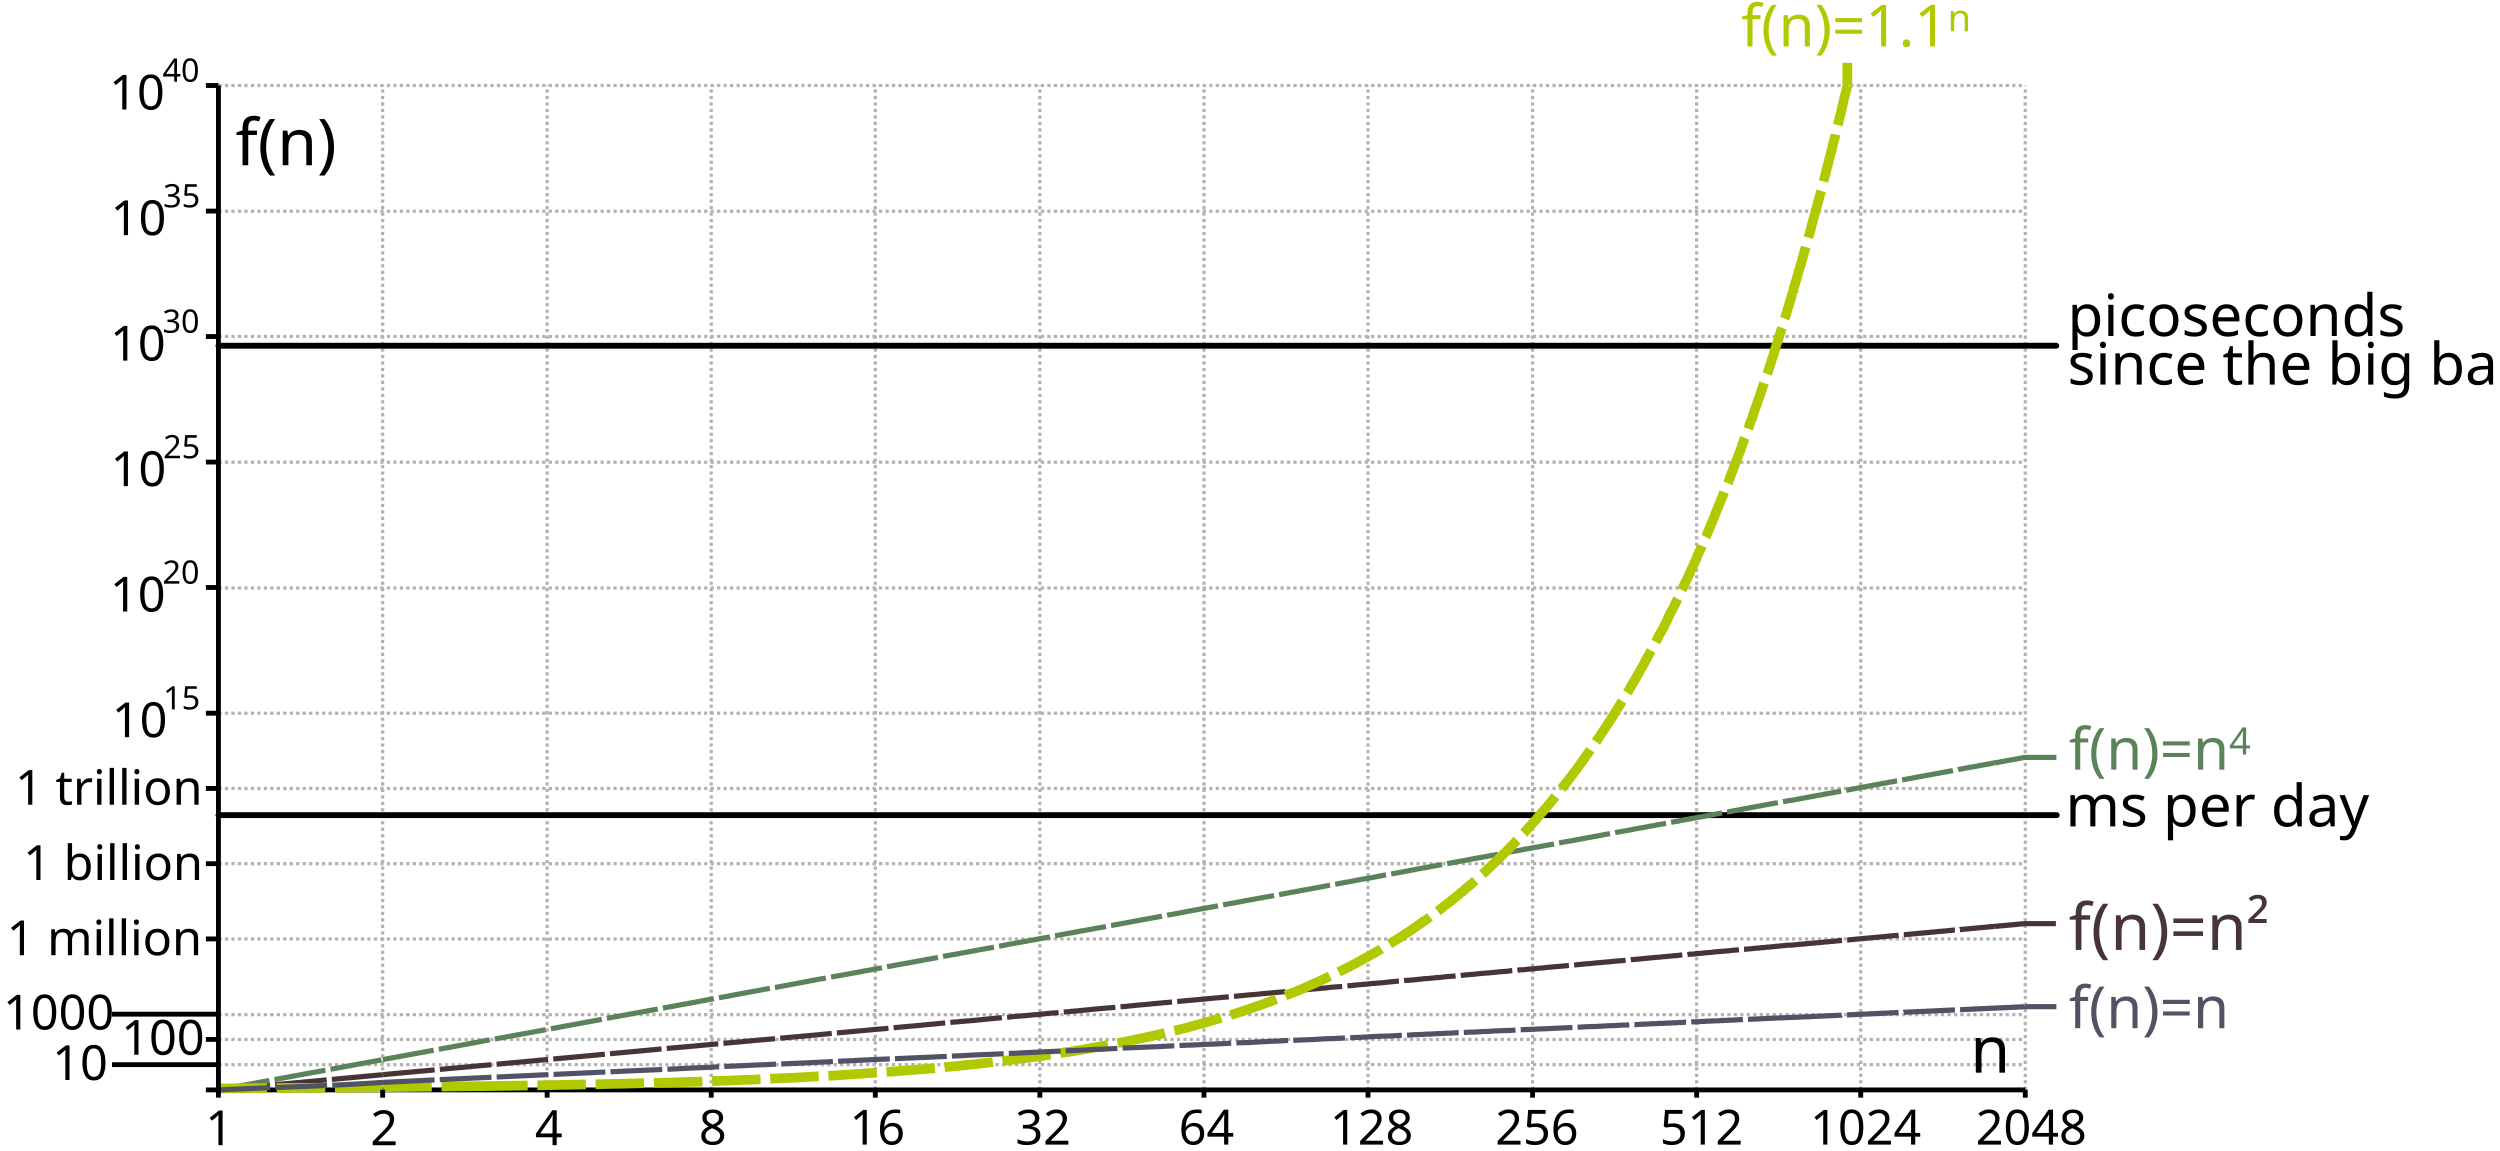
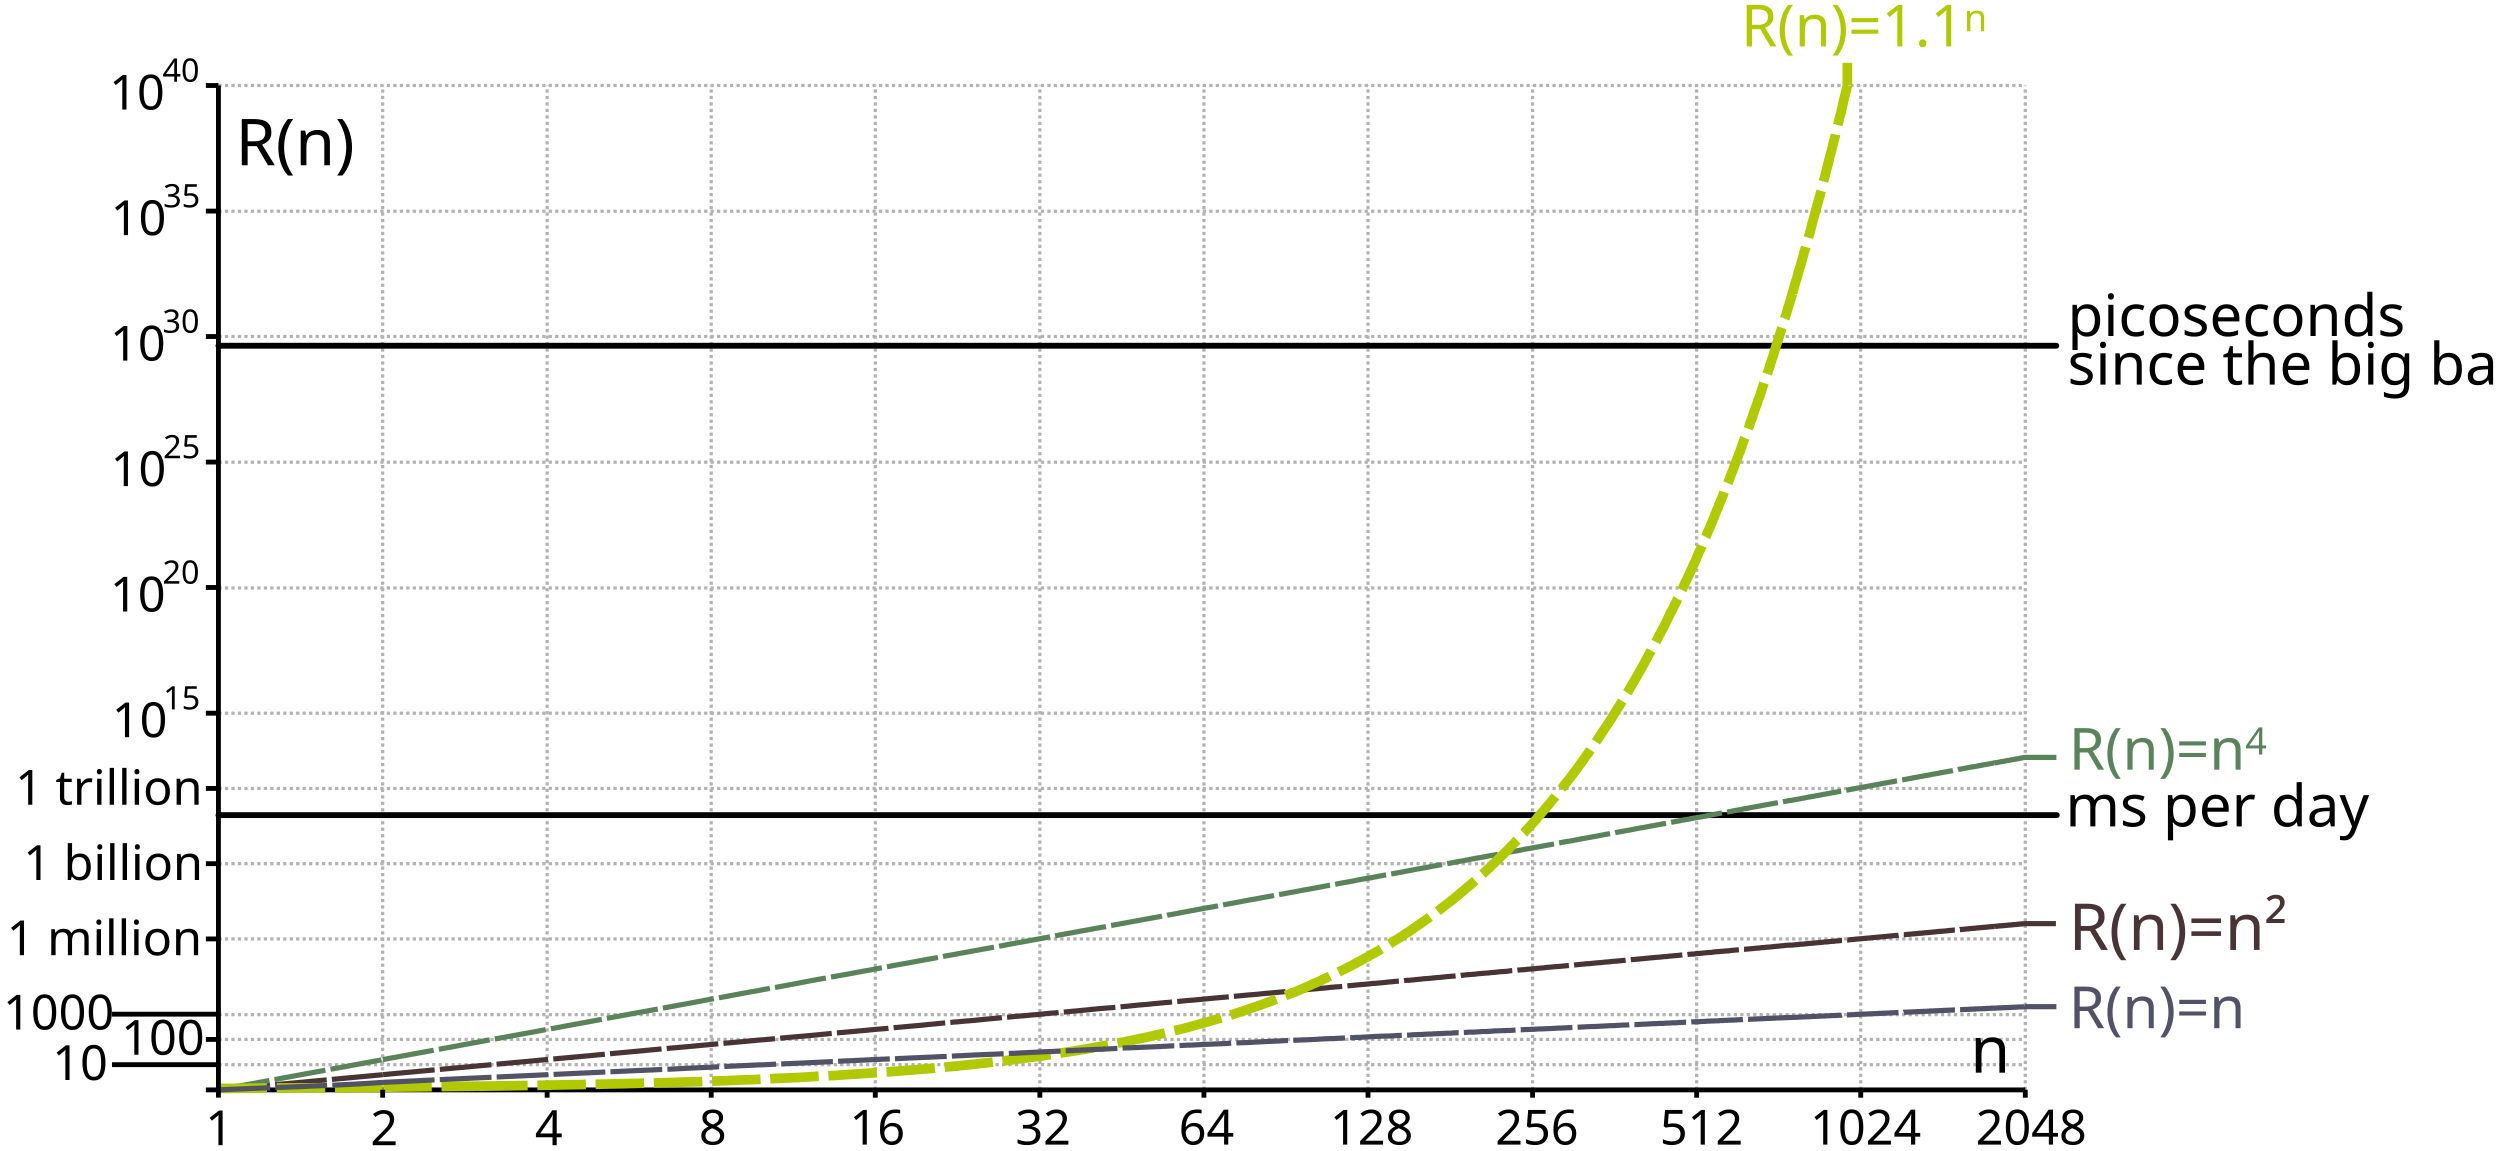
<svg xmlns="http://www.w3.org/2000/svg" height="237pt" viewBox="0 0 515 237" width="515pt">
  <g fill="none">
    <g stroke="#b2b2b2" stroke-dasharray=".667 .667 .667 .667" stroke-width=".667">
      <path d="m417.21 224.52v-206.9" />
      <path d="m44.998 214.12h372.2" />
      <path d="m44.998 219.32h372.2" />
      <path d="m44.998 209.02h372.2" />
      <path d="m44.998 17.614h372.2" />
      <path d="m44.998 43.514h372.2" />
      <path d="m44.998 193.42h372.2" />
      <path d="m44.998 162.42h372.2" />
      <path d="m44.998 121.12h372.2" />
      <path d="m44.998 69.314h372.2" />
      <path d="m44.998 177.92h372.2" />
      <path d="m44.998 146.92h372.2" />
      <path d="m44.998 95.214h372.2" />
      <path d="m78.828 224.52v-206.9" />
      <path d="m112.71 224.52v-206.9" />
      <path d="m146.51 224.52v-206.9" />
      <path d="m180.31 224.52v-206.9" />
      <path d="m214.21 224.52v-206.9" />
      <path d="m248.01 224.52v-206.9" />
      <path d="m281.81 224.52v-206.9" />
      <path d="m315.71 224.52v-206.9" />
      <path d="m349.51 224.52v-206.9" />
      <path d="m383.31 224.52v-206.9" />
    </g>
    <g stroke="#000">
      <path d="m44.998 167.92h378.7" stroke-linecap="round" stroke-linejoin="round" stroke-width="1.2" />
      <path d="m44.998 71.224h378.6" stroke-linecap="round" stroke-linejoin="round" stroke-width="1.2" />
      <g stroke-width="1">
        <path d="m42.408 224.52h374.8" />
        <path d="m112.71 226.12v-1.64" />
        <path d="m180.31 226.12v-1.64" />
        <path d="m383.31 226.12v-1.64" />
      </g>
    </g>
    <path d="m44.998 224.513 2.146-.186c9.994-.946 20-1.863 30-2.784l1.707-.154m338.2-31.12h6.465m-12.61.588.097-.031h.195l.049-.031h.244l.049-.031h.244l.049-.031h.39l.049-.031h.244l.049-.031h.293l.049-.031h.39l.049-.031h.195l.098-.031h.195l.049-.031h.39l.049-.031h.244l.048-.031h.244l.048-.031h.39l.098-.031h.146l.049-.031h.244l.049-.031h.39l.098-.031h.146l.049-.031h.39l.098-.031h.146m-48.33 4.455.195-.031h.146l.146-.031h.098l.292-.031.147-.031h.195l.293-.031.098-.031h.146l.147-.031h.487l.293-.031.244-.031.585-.062.147-.031h.195l.146-.031h.488l.147-.031.292-.031.585-.062h.243l.585-.062.244-.031.293-.031.146-.031h.487l.147-.031.244-.031.585-.062h.39l.146-.031.244-.031.098-.031h.39l.244-.031.146-.031h.146l.244-.031h.244l.243-.031.146-.031h.146l.244-.031h.243l.488-.062.244-.031h.243l.244-.031.243-.031.244-.031h.244l.488-.062h.244l.244-.031.244-.031.244-.031h.244l.195-.031.243-.031h.244l.244-.031.195-.031h.244l.244-.031.195-.031h.244l.195-.031.244-.031h.244l.195-.031.243-.031h.293l.098-.031.146-.031h.341l.244-.031.195-.031h.195l.243-.031.195-.031h.195l.244-.031.244-.031h.195l.098-.031h.293l.244-.031.195-.031h.244l.195-.031.195-.031h.195l.097-.031h.293l.244-.031.195-.031h.195l.098-.031h.293l.243-.031.195-.031h.195l.098-.031h.292l.39-.062h.195l.098-.031h.342l.049-.031h.439l.098-.031.098-.031h.244l.098-.031h.293l.098-.031h.292l.39-.062h.147l.098-.031h.292l.098-.031h.292l.391-.062h.146l.098-.031h.292l.049-.031h.341l.098-.031h.244l.098-.031h.244l.098-.031h.293l.146-.031.195-.031h.195l.049-.031h.293l.049-.031h.293l.097-.031h.244l.098-.031h.244l.098-.031h.244l.098-.031h.292l.049-.031h.293l.049-.031h.292l.049-.031h.292l.098-.031h.195l.097-.031h.244l.098-.031h.244l.049-.031h.293l.098-.031h.195l.097-.031h.244l.098-.031h.243l.049-.031h.243l.098-.031h.244l.098-.031h.195l.098-.031h.244l.098-.031h.39l.098-.031h.195l.098-.031h.244l.049-.031h.244l.049-.031h.244l.098-.031h.244l.049-.031h.39l.049-.031h.292m-332 30.53 1.609-.155c5.609-.488 11.22-1.05 16.83-1.547l1.366-.124 1.414-.124c7.391-.706 14.8-1.349 22.19-2.042l1.317-.124 1.268-.124c4.449-.399 8.92-.818 13.36-1.238l1.804-.154 1.756-.155c2.569-.239 5.136-.48 7.706-.711l2.78-.247 1.366-.124 1.317-.124 1.268-.124 1.22-.093 2.341-.216 2.292-.217 2.195-.186 2.049-.186 2-.185 1.902-.186 1.854-.186 1.756-.154 1.707-.155 1.658-.154.781-.062c1.444-.181 3.056-.278 4.536-.403l.829-.093.927-.093c2.04-.165 4.123-.394 6.145-.557l.829-.093.732-.062.683-.062 1.17-.124 1.024-.093 1.073-.093.537-.062.537-.031.975-.093 1.024-.093.585-.031.585-.062.683-.062c1.481-.141 2.954-.309 4.438-.433l.634-.062.536-.062c.781-.064 1.692-.096 2.439-.217l.488-.031.537-.062c1.264-.033 2.493-.264 3.756-.309l.537-.062.439-.031c.622-.106 1.452-.154 2.097-.216l.39-.031.487-.031.488-.062 1.122-.093 1.073-.093.537-.062.439-.031.39-.031.341-.031 1.171-.124.683-.062.39-.031.488-.062.927-.093.975-.093.439-.031.39-.031.341-.031.293-.031.536-.031.488-.031.243-.031.342-.031.731-.062.829-.093.829-.062.829-.093 1.512-.155 1.512-.124.731-.062.781-.093.732-.062.634-.062.293-.031h.195l.439-.062.39-.031h.244l.244-.031.585-.062 1.366-.124.634-.062 1.219-.124 1.219-.093 2.341-.216 2.244-.216 2.146-.186 2.049-.186 1.951-.186.975-.093.927-.062.927-.093.878-.093 1.756-.155 1.707-.155 1.658-.155.781-.093 2.341-.185.731-.093 2.195-.186.341-.031.342-.031.292-.031.39-.031.439-.031.487-.062.439-.062.439-.031.683-.062.634-.031.683-.062.634-.062.878-.093.342-.031.39-.031.439-.062.78-.062.342-.031.293-.031.536-.031 1.17-.124.537-.062h.292l.293-.031.341-.031.78-.062.342-.031.292-.031.244-.031.244-.031.292-.031.341-.031 1.024-.093.293-.031.243-.031.488-.031.488-.062h.244l.243-.031.292-.031.39-.031h.342l.293-.031.243-.031h.244l.195-.031.244-.031.293-.031.293-.031.341-.031.292-.031.488-.062.878-.062h.195l.243-.031.585-.062.292-.031.293-.031.244-.031h.391l.243-.031.537-.062.537-.062.585-.062h.293l.244-.031.195-.031h.39l.195-.031.243-.031h.292l.293-.031.244-.031.39-.062h.195l.195-.031.488-.062.488-.031.781-.062.488-.031.487-.062.488-.062.439-.031.342-.031.39-.031.439-.031.488-.031.439-.062.439-.031.683-.062.439-.062.439-.031.878-.062h.146l.195-.031h.146l.146-.031.39-.062.439-.031.83-.062.439-.062.39-.031h.146l.146-.031h.293l.39-.031.39-.062.78-.062.78-.062h.147l.146-.031.098-.031h.146l.342-.031.39-.031.732-.062.341-.062.39-.031.732-.062.683-.062.244-.031h.293l.341-.031.342-.031.634-.062 1.366-.124 1.268-.124.633-.062.634-.062.878-.093h.341l.585-.062.585-.062.585-.062.585-.031.536-.062.585-.062.585-.031.536-.062.537-.062.536-.031.537-.062.536-.031.537-.062.488-.062.536-.031.244-.031.244-.031.292-.031h.342l.488-.062.488-.031.487-.062.488-.031.439-.062.488-.031.585-.062.244-.031h.195l.488-.062.439-.031h.195l.244-.031.293-.031.293-.031.244-.031h.195l.439-.031.39-.062.244-.031h.292l.244-.031.195-.031.439-.031h.195l.195-.031.244-.031.293-.031.195-.031h.195l.195-.031h.439l.292-.031.39-.062.195-.031h.195l.244-.031h.439l.585-.093.195-.031h.244l.78-.062.195-.031.243-.031.39-.031.195-.031h.244l.39-.031h.146l.39-.062.244-.031.146-.031h.195l.195-.031h.244l.146-.031h.195l.195-.031h.244l.195-.031h.146l.146-.031h.195l.195-.031h.439l.147-.031.39-.062.341-.031.39-.031.342-.031.39-.031.341-.031.195-.031h.195l.147-.031h.146l.195-.031h.195l.341-.031.39-.031.341-.031.683-.062.147-.031h.146l.195-.031h.195l.146-.031h.342l.195-.031.195-.031.146-.031h.439l.195-.031.146-.031h.146l.195-.031h.195l.342-.031.292-.031.341-.031.195-.031h.146l.097-.031h.146l.147-.031h.195l.342-.031.292-.031.146-.031h.195l.293-.031.292-.031.146-.031h.195l.293-.031h.293l.292-.031" stroke="#483434" stroke-dasharray="10.668 1.067 10.668 1.067" stroke-width="1.067" />
    <path d="m44.998 224.513 2.146-.402c10-1.828 20-3.666 30-5.506l1.707-.309m338.3-62.27h6.465m-12.76 1.145.146-.031.146-.031h.146l.146-.031.147-.031.146-.031.147-.031.146-.031.146-.031.146-.031h.146l.146-.031.098-.031h.097l.049-.031h.049l.147-.031.098-.031h.097l.049-.031h.049l.146-.031.098-.031h.195l.147-.031.146-.031.146-.031.146-.031.146-.031h.146l.147-.031.146-.031.147-.031.146-.031.146-.031h.098l.146-.031.147-.031.146-.031.146-.031.146-.031.146-.031h.097l.146-.031.147-.031.146-.031.146-.031h.098m-48.33 8.878.195-.031.293-.062h.098l.292-.062.147-.031.195-.031.293-.062.098-.031h.146l.147-.031.195-.031.585-.124.244-.031.585-.124.147-.031.195-.031.146-.031h.146l.195-.062.146-.031h.147l.292-.062.585-.124.243-.031.293-.062.292-.031.244-.062.293-.062.146-.031h.146l.195-.062.146-.031h.147l.244-.062.293-.062.292-.031.244-.062.146-.031h.146l.244-.062.098-.031h.097l.147-.031.146-.031.244-.031.146-.031.146-.031.244-.031.244-.062.243-.031.292-.062.244-.031.243-.062.244-.031.244-.062.244-.031.243-.062.244-.031.243-.062.244-.031.244-.062.244-.031.244-.062.488-.062.244-.062.244-.031.244-.062.195-.031.243-.031.244-.062.244-.031.195-.031.244-.062.244-.031.195-.062.244-.031.195-.031.244-.062.244-.031.195-.031.243-.031.195-.062.098-.031h.098l.292-.062.098-.031h.097l.244-.031.195-.031.195-.062.243-.031.391-.062.244-.062.244-.031.195-.031.195-.062.195-.031.244-.031.195-.031.244-.062.195-.031.195-.031.195-.031.195-.062.195-.031.244-.031.195-.031.195-.031.195-.062.195-.031.243-.031.195-.031.195-.031.195-.062.195-.031.39-.062.195-.031.244-.062.195-.031.146-.031.195-.031.146-.031h.098l.098-.031h.049l.195-.031.195-.062.195-.031.195-.031.195-.031.39-.062.147-.031.195-.031.195-.062.39-.062.391-.062.146-.031.39-.062h.049l.195-.062.146-.031.098-.031h.049l.39-.062.146-.031.39-.062.146-.031.39-.062.146-.031.098-.031h.097l.146-.031.195-.031.195-.031.146-.031.195-.062h.146l.195-.062.146-.031h.195l.098-.031.097-.031.147-.031.098-.031h.098l.146-.031.098-.031h.098l.147-.031.098-.031h.097l.146-.031.146-.031.097-.031h.098l.146-.031.098-.031h.097l.293-.062.098-.031h.097l.146-.031.146-.031.097-.031h.244l.195-.062h.146l.146-.031.146-.031.098-.031h.098l.147-.031.098-.031h.098l.048-.031h.049l.098-.031h.098l.146-.031.098-.031h.098l.049-.031h.049l.098-.031h.097l.293-.062.098-.031h.097l.147-.031.146-.031h.146l.146-.031.146-.031.098-.031h.098l.146-.031.147-.031.146-.031.293-.062.097-.031h.098m-332 61.13 1.609-.309c5.611-1.029 11.23-2.039 16.83-3.093l1.366-.247 1.414-.278c7.419-1.299 14.79-2.716 22.19-4.052l1.317-.247 1.268-.247c4.452-.82 8.914-1.617 13.36-2.444l1.804-.34 1.756-.309c2.56-.466 5.131-.998 7.706-1.423l2.78-.526 1.366-.247 1.317-.248 1.268-.216 1.22-.247 2.341-.402 2.292-.433 2.195-.402 2.049-.402 2-.371 1.902-.34 1.854-.34 1.756-.309 1.707-.309 1.658-.309.781-.154c1.531-.226 2.997-.583 4.536-.835l.829-.154.927-.186c2.017-.338 4.137-.738 6.145-1.114l.829-.154.732-.124.683-.124.585-.124.585-.093 1.024-.216 1.073-.186 1.073-.185.975-.186 1.024-.186.585-.093.585-.124.683-.124c1.475-.278 2.957-.538 4.438-.804l.634-.124.536-.093c.741-.149 1.709-.362 2.439-.464l.488-.093.537-.093c1.239-.225 2.517-.468 3.756-.681l.537-.093.439-.093c.71-.099 1.399-.269 2.097-.371l.39-.093.487-.093.488-.093 1.122-.216 1.609-.279.439-.093.39-.062.341-.062.585-.124.585-.093.683-.124.39-.062.488-.093.927-.186.975-.155.439-.093.39-.062.341-.062.293-.062.536-.093.488-.093.243-.062.342-.062.731-.124 2.488-.464 3.024-.557.731-.124.781-.154.732-.124.634-.124.293-.062.195-.031.439-.093.39-.062.244-.031.244-.062.585-.093 1.366-.247.634-.124 1.219-.247 1.219-.217 2.341-.433 2.244-.402 2.146-.402 2.049-.371 2.926-.557.927-.155 1.805-.34 1.756-.309 1.707-.309 1.658-.309.781-.155.78-.124 1.561-.309.731-.124.732-.123.732-.155.732-.124.341-.062.342-.062.292-.062.39-.062.439-.093.487-.093.439-.062.439-.093.683-.124.634-.124.683-.124.634-.124.585-.093.293-.062.342-.062.39-.062.439-.093.39-.093.39-.062.342-.062.293-.062.536-.093 1.17-.185.537-.093.585-.124.341-.062.39-.093.39-.062.342-.062.292-.062.244-.031.244-.031.292-.062 1.366-.247.293-.062.243-.031.488-.093.488-.093.244-.031.243-.062.292-.062.39-.062.342-.062.293-.062.243-.062.244-.031.195-.031.244-.062.585-.124.341-.031.292-.062.488-.093.439-.062.439-.093.195-.031.243-.062.585-.124.292-.031.293-.062.244-.031.195-.062.195-.031.243-.031.537-.093.537-.093.585-.124.293-.031.244-.062.195-.031.39-.062.195-.031.243-.062.292-.062.293-.031.244-.062.39-.062.195-.031.195-.031.975-.186.391-.093.39-.062.975-.185.488-.093.439-.062.342-.062.39-.062.439-.093.488-.093.439-.093.439-.062.683-.124.878-.185.439-.093.439-.062.146-.031.195-.031.292-.062.39-.093.439-.062.83-.124.439-.093.39-.062.146-.031.146-.031.293-.062.39-.093 1.17-.186.39-.093.39-.062.293-.062h.098l.146-.031.342-.062.39-.062.732-.155 1.463-.247.683-.124.244-.062.293-.062.683-.124.634-.124.683-.124.683-.093 1.902-.371.634-.124.585-.093.292-.062.341-.062.585-.093.292-.062.293-.062.585-.093.585-.124.536-.093.293-.062.293-.062.585-.093.536-.093.537-.093.243-.062.293-.062.537-.093 1.073-.186.488-.093.536-.093.244-.031.244-.062.292-.062.342-.062.244-.062.244-.031.488-.093.487-.093.488-.062.439-.093.488-.093.585-.123.244-.031.195-.031.244-.031.244-.062.439-.093.195-.031.244-.031.585-.124.244-.031.195-.031.244-.062.585-.093.244-.062.292-.062.244-.031.195-.031.243-.062.195-.031.39-.062.244-.031.293-.062.195-.062.195-.031.39-.062.244-.062.292-.031.195-.031.195-.031.195-.031.195-.062.244-.062.243-.031.39-.062.391-.062.195-.062.244-.031.39-.062.39-.062.195-.062.243-.031.39-.062.195-.062.244-.031.39-.062.146-.031.195-.031.195-.062.244-.031.146-.031.195-.031.195-.062.244-.031.146-.031.195-.031.195-.031.244-.031.195-.031.293-.062.195-.031.195-.062.244-.031.195-.031.147-.031.39-.062.341-.062.195-.062.195-.031.342-.062.39-.062.341-.062.39-.062.293-.062.195-.062.195-.031.146-.031h.195l.195-.031.195-.062.341-.062.342-.062.341-.062.293-.062.195-.031.195-.031.292-.062.195-.031.195-.031.342-.062.293-.062.146-.031.195-.031.292-.062.195-.031.195-.031.342-.062.292-.062.341-.062.195-.031.146-.031.097-.031h.146l.147-.031.195-.031.342-.062.292-.062.146-.031.195-.031.293-.062.292-.031.146-.031.195-.031.585-.124.292-.062" stroke="#5b835b" stroke-dasharray="10.668 1.067 10.668 1.067" stroke-width="1.067" />
    <path d="m44.998 224.213h2.146c9.997-.134 20-.091 30-.217h1.707m301.7-206.4v-4.639m-.115 5.133.115-.495m-.359 1.578.244-1.083m-11.22 42.38.049-.217.098-.216.049-.186.049-.217.049-.247.098-.278.146-.557.147-.525.195-.526.146-.557.098-.278.049-.247.098-.433.097-.217.049-.217.147-.526.195-.526.293-1.083.146-.557.098-.279.049-.247.098-.433.098-.186.049-.217.049-.247.098-.278.146-.557.292-1.052.147-.526.195-.557.146-.557.098-.278.049-.247.098-.433.049-.185.049-.216.049-.248.098-.278.147-.557.292-1.052.293-1.083.146-.557.098-.278.049-.247.098-.433.098-.186.048-.217.049-.247.098-.278.146-.557.292-1.083.244-1.052.293-1.083.292-1.052.195-.866.049-.248.097-.278.147-.557.244-1.052.293-1.082.292-1.052.244-1.083.146-.557.146-.526.146-.526.098-.526.195-.866.049-.248.098-.278.146-.557.244-1.052.146-.557.146-.526.244-1.052.244-1.083.243-1.083.292-1.052m-281.5 204.6 1.414-.031c7.381-.095 14.81-.234 22.19-.371l1.317-.031 1.268-.031c4.458-.056 8.905-.232 13.36-.309l1.804-.062 1.756-.062c2.568-.012 5.143-.218 7.706-.247l2.78-.124 1.366-.062 1.317-.031 1.268-.062 1.22-.062 2.341-.124 2.292-.093 2.195-.093 2.049-.124 2-.124 1.902-.093 1.854-.093 1.756-.124 1.707-.124 1.658-.093.781-.062c1.439-.062 3.072-.21 4.536-.309l.829-.062.927-.062c2.046-.174 4.102-.31 6.145-.495l.829-.062.732-.062.683-.062.585-.062.585-.031 1.024-.124 1.073-.093.537-.062.537-.031.975-.124 1.024-.093.585-.062.585-.062.683-.062c1.499-.234 2.957-.301 4.438-.525l.634-.062.536-.062c.805-.133 1.633-.177 2.439-.309l.488-.062.537-.062c1.214-.191 2.544-.309 3.756-.495l.537-.062.439-.062c.702-.097 1.401-.194 2.097-.309l.39-.062.487-.062.488-.093 1.122-.186 1.073-.154.537-.093.439-.062.39-.062.341-.062 1.171-.186.683-.124.39-.062.488-.093.927-.186.975-.154.439-.093.39-.062.341-.062.293-.062.536-.093.488-.062.243-.062.342-.062.731-.155.829-.154.829-.186.829-.155 1.512-.34 1.512-.309.731-.155.781-.186.732-.155.634-.154.293-.062.195-.062.439-.093.39-.093.488-.124.585-.155 1.366-.309.634-.154 1.219-.309 1.219-.34 2.341-.65 2.244-.65 2.146-.619 2.049-.65 1.951-.65.975-.34.927-.31 1.805-.619 1.756-.65 1.707-.649 1.658-.65 2.341-.928.781-.34.731-.341.732-.309.732-.341.732-.309.683-.309.292-.155.39-.186.439-.185.487-.247.439-.217.439-.186.342-.186.341-.154.634-.309.683-.34.634-.309.585-.31.293-.124.342-.185.39-.217.439-.217.78-.433.342-.186.293-.155.536-.309 1.17-.649.537-.309.292-.124.293-.186.341-.217.78-.433.342-.216.536-.341.244-.124.292-.186 1.366-.866.293-.186.243-.124 1.22-.773.243-.186.292-.217.39-.216.342-.217.293-.217.488-.309.195-.155.244-.154.585-.433.341-.217.292-.217.244-.186.244-.154.439-.31.439-.309.195-.154.243-.186.293-.186.292-.247.292-.217.293-.186.244-.186.195-.124.195-.155.243-.185.244-.216.293-.217.537-.433.878-.65.244-.185.195-.186.195-.124.195-.155.195-.185.243-.217.585-.433.244-.217.195-.185.195-.155.195-.124.195-.186.244-.185.244-.247.244-.217.244-.186.195-.186.195-.123.195-.155.195-.186.975-.866.488-.433.439-.402.195-.186.147-.124.195-.155.195-.186.195-.186.243-.247.488-.433.439-.433.243-.247.195-.186.195-.155.293-.309.195-.154.195-.186.244-.248.439-.433.439-.433.243-.247.195-.186.146-.154.195-.155.292-.309.195-.186.195-.247.439-.433.83-.866.439-.433.195-.247.195-.186.585-.619.195-.185.195-.248.39-.433.78-.866.39-.433.39-.402.147-.186.146-.124.098-.155.146-.186.146-.216.585-.65.732-.835.731-.866.732-.866.341-.433.341-.402.244-.309.147-.155.146-.186.683-.866.634-.866.683-.835.683-.866.634-.866.634-.835.633-.866.634-.866.585-.835.292-.433.341-.433.585-.866.585-.835.585-.866.585-.866.536-.835.585-.866.585-.866.536-.835.537-.866.536-.866.537-.835.536-.866.537-.866.488-.866.536-.835.488-.866.146-.247.146-.278.195-.278.146-.247.488-.866.488-.866.487-.866.488-.835.439-.866.488-.866.146-.247.292-.557.146-.247.244-.433.195-.433.488-.866.439-.835.195-.433.244-.433.146-.247.293-.557.146-.247.244-.433.195-.433.439-.866.39-.866.146-.247.098-.278.146-.278.146-.247.244-.433.195-.433.439-.835.195-.403.097-.216.098-.247.146-.247.098-.309.146-.279.147-.247.195-.433.195-.402.195-.402.098-.217.097-.247.146-.247.098-.309.147-.279.146-.247.195-.433.195-.402.195-.402.098-.217.097-.247.098-.247.147-.31.146-.278.097-.247.195-.433.195-.402.195-.402.098-.217.098-.247.097-.247.098-.309.146-.279.098-.247.195-.433.195-.402.195-.402.097-.217.098-.247.098-.247.098-.309.146-.279.098-.247.195-.433.097-.186.098-.216.098-.248.098-.278.146-.309.098-.247.098-.248.098-.216.195-.402.146-.402.195-.433.097-.248.098-.278.147-.309.098-.247.098-.217.048-.216.195-.433.098-.247.097-.279.146-.278.098-.247.098-.217.049-.216.195-.433.098-.248.098-.278.146-.278.097-.247.195-.433.146-.433.146-.433.195-.433.098-.248.097-.278.146-.279.098-.247.195-.433.049-.216.098-.217.098-.247.098-.309.097-.278.098-.247.098-.217.049-.217.098-.186.097-.216.098-.247.098-.279.098-.309.098-.248.098-.216.049-.217.195-.433.098-.248.195-.557.098-.247.098-.216.048-.216.195-.433.098-.247.195-.557.097-.247.098-.217.098-.433.098-.216.098-.247.097-.31.098-.278.098-.247.098-.217.049-.217.097-.185.098-.217.098-.248.293-.835.195-.557.049-.279.098-.247.098-.217.049-.216.098-.186.098-.217.098-.247.098-.278.048-.309.098-.247.098-.217.098-.433.098-.217.097-.247.195-.557.098-.248.097-.216.098-.433.098-.217.39-1.052.195-.557.049-.278.097-.247.098-.217.098-.433.098-.217.098-.247.049-.278.098-.278.098-.247.098-.217.098-.433.098-.217.098-.247.293-.835.195-.526.146-.526.098-.217.097-.433.098-.217.146-.526.195-.526.195-.557.049-.278.098-.247.097-.433.098-.216.049-.217.147-.526.195-.526.195-.557.049-.278.098-.248.097-.217.098-.433.098-.217.146-.526.195-.526.146-.557.098-.279.049-.247.049-.216.098-.217.049-.217.098-.216.146-.526.195-.526.147-.557.098-.279.049-.247.049-.217.097-.216.049-.186.098-.217.049-.247.098-.278.146-.557.195-.557.049-.278.098-.247m-290.3 163.5h1.609c5.609-.071 11.22-.118 16.83-.185l1.366-.031" stroke="#b1c900" stroke-dasharray="9.999 2 9.999 2" stroke-width="2" />
    <path d="m44.998 224.513 2.146-.093c9.997-.446 20.02-.688 30-1.33l1.707-.124m338.3-15.59h6.465m-12.76.309h.146l.049-.031h.537l.048-.031h.683l.049-.031h.537l.049-.031h.731l.049-.031h.634l.049-.031h.683l.048-.031h.488l.049-.031h.683l.049-.031h.634l.098-.031m-48.33 2.227h.341l.146-.031h.732l.146-.031h.39l.147-.031h.487l.146-.031h.683l.146-.031h.488l.146-.031h.342l.146-.031h.732l.146-.031h.39l.147-.031h.683l.146-.031h.439l.098-.031h.634l.147-.031h.439l.098-.031h.683l.098-.031h.39l.097-.031h.683l.098-.031h.683l.147-.031h.341l.098-.031h.634l.097-.031h.634l.098-.031h.39l.098-.031h.634l.098-.031h.634l.146-.031h.536l.098-.031h.585l.098-.031h.585l.098-.031h.585l.146-.031h.536l.098-.031h.585l.098-.031h.536l.098-.031h.536l.098-.031h.585l.098-.031h.488l.098-.031h.78l.098-.031h.487l.098-.031h.537l.098-.031h.488l.097-.031h.732l.098-.031h.488l.098-.031h.683l.097-.031h.488l.098-.031h.683l.097-.031h.488l.049-.031h.683l.098-.031h.488l.048-.031h.634l.098-.031h.683l.048-.031h.634l.098-.031h.439l.098-.031h.634l.049-.031h.634l.048-.031h.634l.098-.031h.585l.098-.031h.585l.049-.031h.585l.098-.031h.585l.049-.031h.585l.049-.031h.634l.048-.031h.683l.098-.031h.585l.098-.031h.488l.049-.031h.585l.048-.031h.585m-332 15.28 1.609-.062c5.594-.308 11.23-.512 16.83-.804l1.366-.062 1.414-.062c7.397-.344 14.79-.7 22.19-1.021l1.317-.062 1.268-.062c4.452-.185 8.914-.415 13.36-.588l1.804-.093 1.756-.093c2.544-.115 5.174-.215 7.706-.371l2.78-.124 1.366-.062 1.317-.062 1.268-.062 1.22-.031 2.341-.124 2.292-.093 2.195-.093 2.049-.093 2-.093 1.902-.093 1.854-.093 1.756-.093 1.707-.062 1.658-.093.781-.031c1.517-.062 3.003-.18 4.536-.216l.829-.031.927-.031c2.023-.135 4.134-.152 6.145-.279l.829-.031.732-.031.683-.031 1.17-.062 1.024-.031 2.146-.124.975-.031 1.024-.062 1.17-.062.683-.031c1.479-.069 2.96-.115 4.438-.186l.634-.031.536-.031c.823.018 1.552-.128 2.439-.093l.488-.031.537-.031c1.252-.062 2.504-.119 3.756-.186l.537-.031.439-.031c.699-0 1.395-.074 2.097-.062l.39-.031.487-.031h.488l1.122-.062 1.073-.062h.537l.439-.031.39-.031h.341l.585-.031.585-.031h.341l.342-.031.39-.031h.488l.927-.062.975-.031h.439l.39-.031.341-.031h.293l.536-.031.488-.031h.243l.342-.031.731-.031.829-.062 1.659-.062 3.024-.124.731-.031.781-.031.732-.031.634-.031h.293l.195-.031.439-.031h.39l.244-.031h.244l.585-.031 1.366-.062.634-.031 1.219-.062 1.219-.031 1.17-.062 1.171-.062 2.244-.093 2.146-.093 2.049-.123 2.926-.093.927-.062 1.805-.093 1.756-.093 1.707-.062.829-.062.829-.031 1.561-.062 1.561-.062 2.926-.123.341-.031.342-.031h.292l.39-.031.439-.031h.487l.439-.031h.781l.341-.031.634-.031.683-.031.634-.031.585-.031.293-.031h.732l.439-.031.39-.031h.732l.293-.031.536-.031 1.17-.062.537-.031.292-.031h.293l.341-.031h.39l.39-.031h.634l.244-.031h.878l.342-.031h.341l.342-.031.293-.031h.243l.975-.062h.78l.39-.031h.342l.293-.031.243-.031h.244l.195-.031h.536l.293-.031h.634l.488-.031.878-.062h.732l.292-.031.292-.031h.537l.195-.031h.439l1.073-.062.585-.031h.732l.39-.062h.439l.292-.031h.927l.195-.031h.195l.975-.062.391-.031h.878l.487-.031.488-.031.439-.031.342-.031h.829l.488-.031.878-.062.341-.031h.341l.439-.031h.439l.439-.031h.585l.195-.031h.682l.439-.031.83-.062.439-.031h.537l.146-.031h.293l.39-.031h.39l.78-.031.39-.031h.537l.146-.031h.244l.342-.031h.39l2.195-.093.341-.031h.341l.244-.031h.293l.341-.031h.342l.634-.031 1.366-.062 2.536-.124.585-.031.292-.031h.341l.585-.031h.585l1.17-.062.536-.031.585-.031.585-.031.536-.031h.537l2.146-.124h.488l.536-.031.244-.031h.244l.292-.031h.83l1.463-.093h.439l.488-.031.293-.031h.292l.244-.031h.683l.439-.031.195-.031h1.073l.195-.031.439-.031h.634l.292-.031.244-.031h.829l.195-.031.244-.031h.878l.195-.031.244-.031h.878l.195-.031.244-.031h.633l.195-.031h.634l.78-.062h.439l.39-.031.195-.031h.634l.146-.031h.634l.146-.031h.78l.195-.031.195-.031h.585l.146-.031h.634l.195-.031h.537l.146-.031h.585l.342-.031.39-.031h.341l.195-.031h.487l.195-.031h.537l.195-.031h.536l.146-.031h.537l.147-.031h.536l.146-.031h.536l.195-.031h.439l.146-.031h.488l.195-.031h.537l.146-.031h.488l.195-.031h.39l.147-.031h.829l.146-.031h.488l.146-.031h.488l.147-.031h.439l.146-.031h.146" stroke="#525266" stroke-dasharray="10.668 1.067 10.668 1.067" stroke-width="1.067" />
    <g stroke="#000" stroke-width="1">
      <path d="m349.51 226.12v-1.64" />
      <path d="m78.828 226.12v-1.64" />
      <path d="m146.51 226.12v-1.64" />
      <path d="m315.71 226.12v-1.64" />
      <path d="m281.81 226.12v-1.64" />
      <path d="m248.01 226.12v-1.64" />
      <path d="m214.21 226.12v-1.64" />
      <path d="m417.21 226.12v-1.64" />
    </g>
  </g>
  <g font-family="Calibri">
    <text x="242.82" y="235.783">
      <tspan font-family="Calibri" font-size="10">64</tspan>
    </text>
    <text x="273.983" y="235.783">
      <tspan font-family="Calibri" font-size="10">128</tspan>
    </text>
    <text x="175.013" y="235.783">
      <tspan font-family="Calibri" font-size="10">16</tspan>
    </text>
    <text x="209.164" y="235.788">
      <tspan font-family="Calibri" font-size="10">32</tspan>
    </text>
    <text x="308.022" y="235.783">
      <tspan font-family="Calibri" font-size="10">256</tspan>
    </text>
    <text x="341.935" y="235.783">
      <tspan font-family="Calibri" font-size="10">512</tspan>
    </text>
    <text x="372.891" y="235.783">
      <tspan font-family="Calibri" font-size="10">1024</tspan>
    </text>
    <text x="406.995" y="235.783">
      <tspan font-family="Calibri" font-size="10">2048</tspan>
    </text>
-     <g font-size="12">
-       <text x="425.493" y="170.24">
-         <tspan font-family="Calibri" font-size="12">ms per day</tspan>
-       </text>
-       <text x="425.915" y="69.224">
-         <tspan x="425.915" y="69.224">picoseconds</tspan>
-         <tspan x="425.915" y="79.224">since the big bang</tspan>
-       </text>
-     </g>
+     <text font-size="12" x="425.493" y="170.24">
+       <tspan font-family="Calibri" font-size="12">ms per day</tspan>
+     </text>
  </g>
  <text x="200.152" y="8.972">
    <tspan x="200.152" y="44.363" />
  </text>
  <g font-family="Calibri">
    <text x="405.874" y="220.963">
      <tspan font-family="Calibri" font-size="13.333">n</tspan>
    </text>
-     <text fill="#525266" x="426.173" y="211.81">f(n)=n</text>
+     <text fill="#525266" x="426.173" y="211.81">R(n)=n</text>
    <text fill="#483434" x="426.148" y="195.689">
-       <tspan fill="#483434" font-family="Calibri" font-size="13.333">f(n)=n²</tspan>
+       <tspan fill="#483434" font-family="Calibri" font-size="13.333">R(n)=n²</tspan>
    </text>
-     <text fill="#5b835b" x="426.173" y="158.556">f(n)=n<tspan baseline-shift="super" fill="#5b835b" font-size="65%">4</tspan>
+     <text fill="#5b835b" x="426.173" y="158.556">R(n)=n<tspan baseline-shift="super" fill="#5b835b" font-size="65%">4</tspan>
    </text>
-     <text fill="#b1c900" x="358.665" y="9.56">f(n)=1.1<tspan baseline-shift="super" fill="#b1c900" font-size="65%">n</tspan>
+     <text font-size="12" x="425.915" y="69.224">
+       <tspan x="425.915" y="69.224">picoseconds</tspan>
+       <tspan x="425.915" y="79.224">since the big bang</tspan>
+     </text>
+     <text fill="#b1c900" x="358.665" y="9.56">R(n)=1.1<tspan baseline-shift="super" fill="#b1c900" font-size="65%">n</tspan>
    </text>
    <text x="143.976" y="235.783">
      <tspan font-family="Calibri" font-size="10">8</tspan>
    </text>
    <text x="110.201" y="235.905">
      <tspan font-family="Calibri" font-size="10">4</tspan>
    </text>
    <text x="76.294" y="235.905">
      <tspan font-family="Calibri" font-size="10">2</tspan>
    </text>
    <text x="22.665" y="125.975">
      <tspan font-family="Calibri" font-size="10">10</tspan>
    </text>
    <text x="33.472" y="120.246">
      <tspan font-family="Calibri" font-size="6.667">20</tspan>
    </text>
    <text x="22.805" y="100.139">
      <tspan font-family="Calibri" font-size="10">10</tspan>
    </text>
    <text x="33.612" y="94.41">
      <tspan font-family="Calibri" font-size="6.667">25</tspan>
    </text>
    <text x="22.685" y="74.279">
      <tspan font-family="Calibri" font-size="10">10</tspan>
    </text>
    <text x="33.472" y="68.55">
      <tspan font-family="Calibri" font-size="6.667">30</tspan>
    </text>
    <text x="22.825" y="48.439">
      <tspan font-family="Calibri" font-size="10">10</tspan>
    </text>
    <text x="33.612" y="42.71">
      <tspan font-family="Calibri" font-size="6.667">35</tspan>
    </text>
    <text x="22.503" y="22.569">
      <tspan font-family="Calibri" font-size="10">10</tspan>
    </text>
    <text x="33.472" y="16.84">
      <tspan font-family="Calibri" font-size="6.667">40</tspan>
    </text>
    <text x="10.775" y="222.479">
      <tspan font-family="Calibri" font-size="10">10</tspan>
    </text>
    <text x="24.979" y="217.279">
      <tspan font-family="Calibri" font-size="10">100</tspan>
    </text>
    <text x=".638" y="212.079">
      <tspan font-family="Calibri" font-size="10">1000</tspan>
    </text>
    <text x="1.4" y="196.774">
      <tspan font-family="Calibri" font-size="10">1 million</tspan>
    </text>
    <text x="4.794" y="181.274">
      <tspan font-family="Calibri" font-size="10">1 billion</tspan>
    </text>
    <text x="3.109" y="165.774">
      <tspan font-family="Calibri" font-size="10">1 trillion</tspan>
    </text>
  </g>
  <path d="m44.998 208.92h-21.92" fill="none" stroke="#000" stroke-width="1" />
  <path d="m44.998 219.32h-21.92" fill="none" stroke="#000" stroke-width="1" />
  <g font-family="Calibri">
    <text x="23.049" y="151.859">
      <tspan font-family="Calibri" font-size="10">10</tspan>
    </text>
    <text x="33.612" y="146.129">
      <tspan font-family="Calibri" font-size="6.667">15</tspan>
    </text>
    <text x="42.31" y="235.905">
      <tspan font-family="Calibri" font-size="10">1</tspan>
    </text>
    <text font-size="13.067" x="48.513" y="34.045">
-       <tspan font-family="Calibri" font-size="13.333">f(n)</tspan>
+       <tspan font-family="Calibri" font-size="13.333">R(n)</tspan>
    </text>
  </g>
  <g fill="none" stroke="#000" stroke-width="1">
    <path d="m44.998 17.613v208.5" />
    <path d="m44.998 17.614h-2.585" />
    <path d="m44.998 43.484h-2.585" />
    <path d="m44.998 69.324h-2.585" />
    <path d="m44.998 95.184h-2.585" />
    <path d="m44.998 121.02h-2.585" />
    <path d="m44.998 146.92h-2.585" />
    <path d="m44.998 162.42h-2.585" />
    <path d="m44.998 177.92h-2.585" />
    <path d="m44.998 193.42h-2.585" />
    <path d="m44.998 214.12h-2.585" />
  </g>
</svg>
